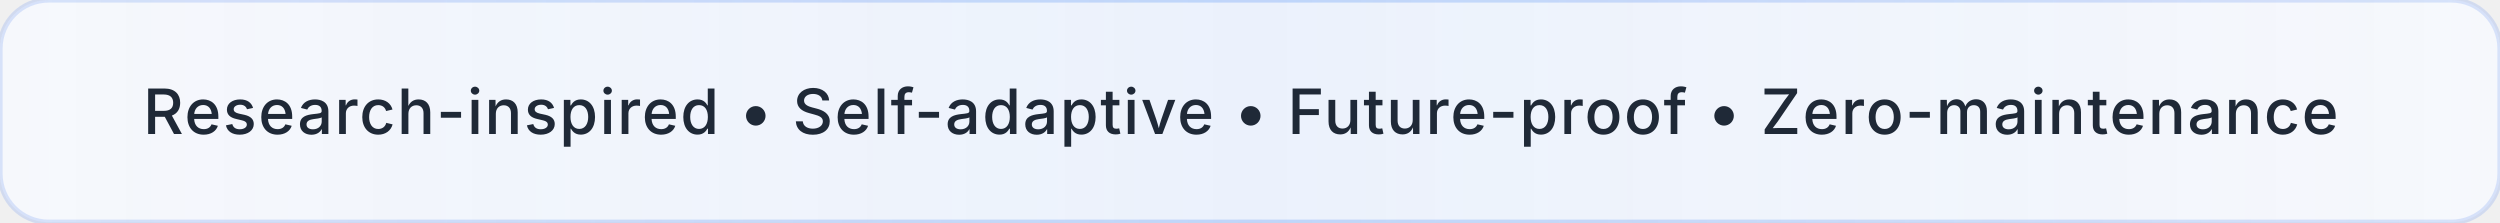
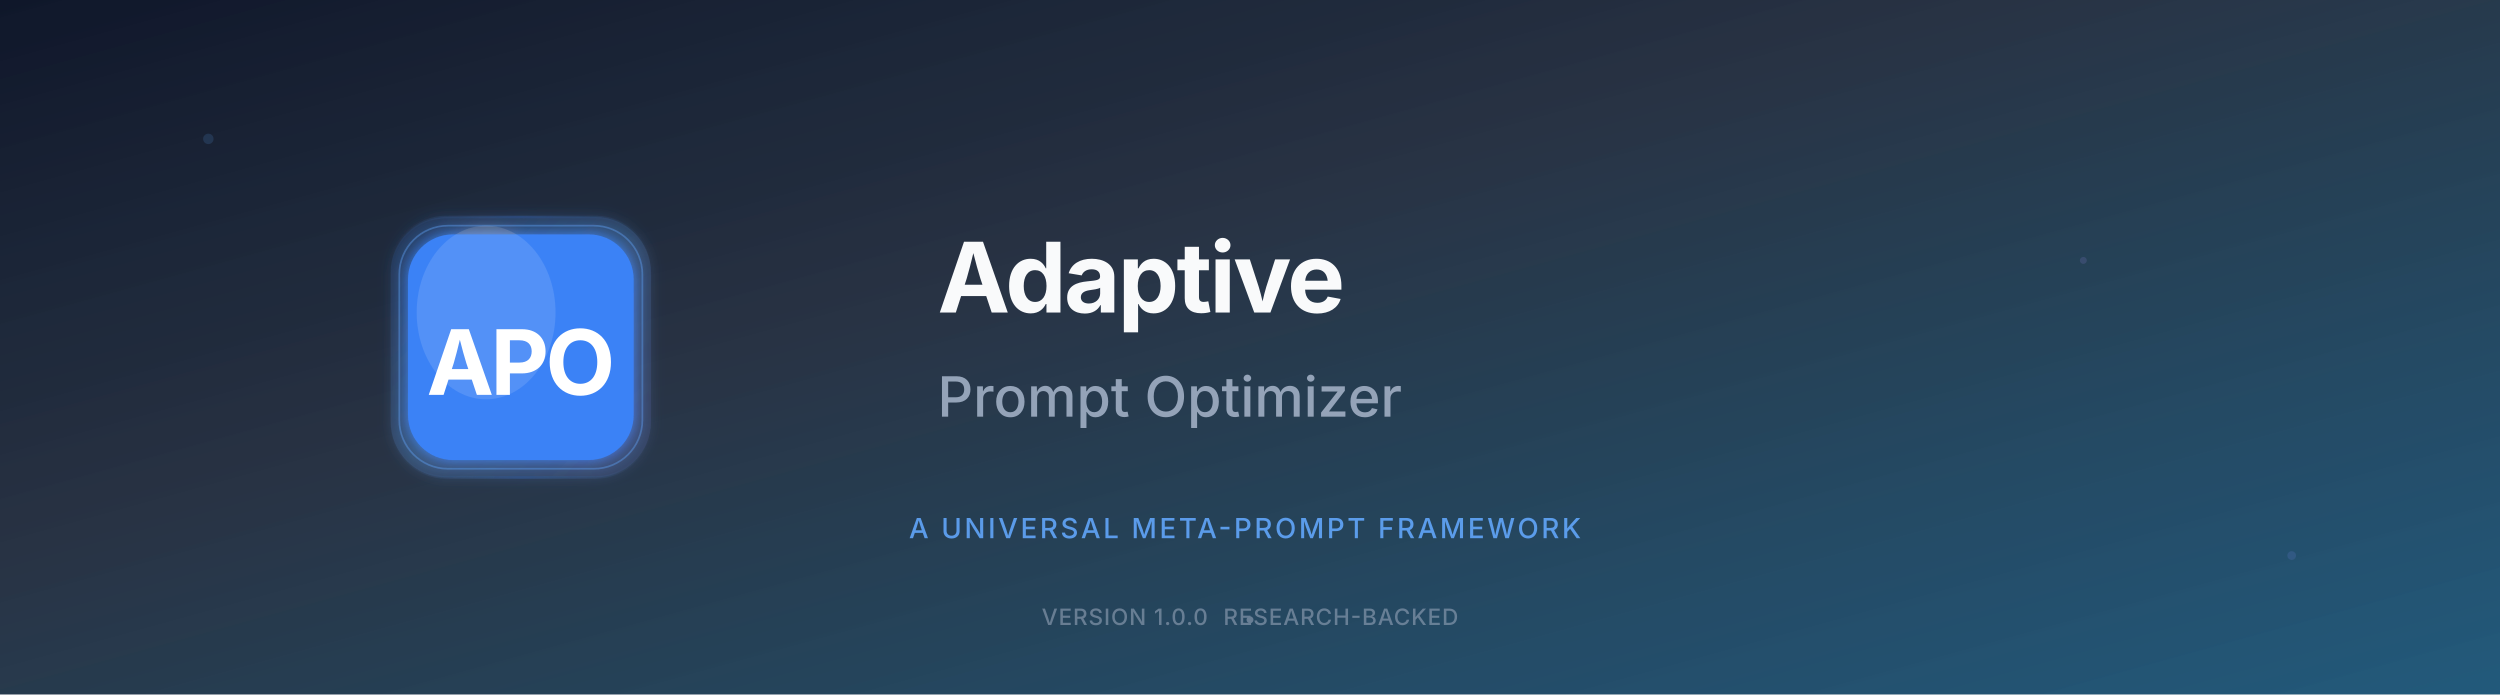
- <svg xmlns="http://www.w3.org/2000/svg" width="720" height="64" viewBox="0 0 720 64" fill="none">
+ <svg xmlns="http://www.w3.org/2000/svg" width="1440" height="400" viewBox="0 0 1440 400" fill="none">
  <defs>
-     <linearGradient id="shimmerLight" x1="0%" y1="0%" x2="100%" y2="0%">
-       <stop offset="0%" style="stop-color:#2563eb;stop-opacity:0.05" />
-       <stop offset="50%" style="stop-color:#3b82f6;stop-opacity:0.15" />
-       <stop offset="100%" style="stop-color:#2563eb;stop-opacity:0.05" />
-       <animate attributeName="x1" values="-100%;100%" dur="3s" repeatCount="indefinite" />
-       <animate attributeName="x2" values="0%;200%" dur="3s" repeatCount="indefinite" />
+     <linearGradient id="heroGradDark" x1="0%" y1="0%" x2="100%" y2="100%">
+       <stop offset="0%" style="stop-color:#0f172a;stop-opacity:1" />
+       <stop offset="40%" style="stop-color:#1e293b;stop-opacity:0.95" />
+       <stop offset="100%" style="stop-color:#0c4a6e;stop-opacity:0.9" />
    </linearGradient>
-     <linearGradient id="borderGlowLight" x1="0%" y1="0%" x2="100%" y2="0%">
-       <stop offset="0%" style="stop-color:#2563eb;stop-opacity:0.15" />
-       <stop offset="50%" style="stop-color:#3b82f6;stop-opacity:0.25" />
-       <stop offset="100%" style="stop-color:#2563eb;stop-opacity:0.15" />
+     <linearGradient id="glassGradDark" x1="0%" y1="0%" x2="100%" y2="100%">
+       <stop offset="0%" style="stop-color:#3b82f6;stop-opacity:0.4" />
+       <stop offset="50%" style="stop-color:#60a5fa;stop-opacity:0.6" />
+       <stop offset="100%" style="stop-color:#818cf8;stop-opacity:0.4" />
    </linearGradient>
+     <linearGradient id="accentGlow" x1="0%" y1="0%" x2="100%" y2="0%">
+       <stop offset="0%" style="stop-color:#60a5fa;stop-opacity:0" />
+       <stop offset="50%" style="stop-color:#3b82f6;stop-opacity:1" />
+       <stop offset="100%" style="stop-color:#60a5fa;stop-opacity:0" />
+       <animate attributeName="x1" values="-50%;150%" dur="4s" repeatCount="indefinite" />
+       <animate attributeName="x2" values="50%;250%" dur="4s" repeatCount="indefinite" />
+     </linearGradient>
+     <filter id="glow">
+       <feGaussianBlur stdDeviation="4" result="coloredBlur" />
+       <feOffset in="coloredBlur" dx="0" dy="0" result="offsetBlur" />
+       <feMerge>
+         <feMergeNode in="offsetBlur" />
+         <feMergeNode in="SourceGraphic" />
+       </feMerge>
+     </filter>
+     <filter id="innerGlow">
+       <feGaussianBlur stdDeviation="2" result="blur" />
+       <feComposite in="blur" in2="SourceAlpha" operator="in" result="inner" />
+       <feFlood flood-color="#60a5fa" flood-opacity="0.5" />
+       <feComposite in2="inner" operator="in" />
+       <feComposite in2="SourceGraphic" operator="over" />
+     </filter>
  </defs>
-   <rect width="720" height="64" rx="14" fill="rgba(255,255,255,0.85)" stroke="url(#borderGlowLight)" stroke-width="1.5" style="backdrop-filter: blur(20px); -webkit-backdrop-filter: blur(20px);" />
-   <rect width="720" height="64" rx="14" fill="url(#shimmerLight)" opacity="0.6" />
-   <text x="50%" y="50%" text-anchor="middle" dominant-baseline="middle" font-family="Inter, system-ui, -apple-system, 'Segoe UI', Roboto, Helvetica, Arial, sans-serif" font-size="18" font-weight="500" fill="#1F2937" letter-spacing="0.5">
-     Research-inspired • Self-adaptive • Future-proof • Zero-maintenance
-     <animate attributeName="opacity" values="0.85;1;0.85" dur="4s" repeatCount="indefinite" />
-   </text>
+   <rect width="1440" height="400" fill="url(#heroGradDark)" />
+   <rect width="1440" height="400" fill="url(#heroGradDark)" opacity="0.02" />
+   <g opacity="0.15">
+     <circle cx="120" cy="80" r="3" fill="#60a5fa">
+       <animate attributeName="cy" values="80;320;80" dur="12s" repeatCount="indefinite" />
+       <animate attributeName="opacity" values="0.3;0.7;0.3" dur="6s" repeatCount="indefinite" />
+     </circle>
+     <circle cx="1320" cy="320" r="2.5" fill="#818cf8">
+       <animate attributeName="cy" values="320;80;320" dur="15s" repeatCount="indefinite" />
+       <animate attributeName="opacity" values="0.2;0.6;0.2" dur="7s" repeatCount="indefinite" />
+     </circle>
+     <circle cx="240" cy="200" r="2" fill="#93c5fd">
+       <animate attributeName="cx" values="240;280;240" dur="8s" repeatCount="indefinite" />
+       <animate attributeName="opacity" values="0.2;0.5;0.2" dur="4s" repeatCount="indefinite" />
+     </circle>
+     <circle cx="1200" cy="150" r="2" fill="#a78bfa">
+       <animate attributeName="cx" values="1200;1160;1200" dur="10s" repeatCount="indefinite" />
+       <animate attributeName="opacity" values="0.3;0.6;0.3" dur="5s" repeatCount="indefinite" />
+     </circle>
+   </g>
+   <g transform="translate(720,200)">
+     <g transform="translate(-420,0)" filter="url(#glow)">
+       <rect x="-75" y="-75" width="150" height="150" rx="32" fill="url(#glassGradDark)" opacity="0.25" stroke="url(#accentGlow)" stroke-width="1.5">
+         <animate attributeName="opacity" values="0.2;0.35;0.2" dur="4s" repeatCount="indefinite" />
+       </rect>
+       <rect x="-70" y="-70" width="140" height="140" rx="28" fill="none" stroke="#60a5fa" stroke-width="1" opacity="0.4">
+         <animate attributeName="opacity" values="0.3;0.6;0.3" dur="3s" repeatCount="indefinite" />
+       </rect>
+       <rect x="-65" y="-65" width="130" height="130" rx="26" fill="#3b82f6" />
+       <ellipse cx="-20" cy="-20" rx="40" ry="50" fill="white" opacity="0.12">
+         <animate attributeName="opacity" values="0.08;0.18;0.08" dur="5s" repeatCount="indefinite" />
+       </ellipse>
+       <text x="0" y="8" text-anchor="middle" dominant-baseline="middle" font-family="SF Pro Display, Inter, system-ui, -apple-system, sans-serif" font-weight="700" font-size="52" fill="#FFFFFF" letter-spacing="-2">
+         APO
+       </text>
+     </g>
+     <g transform="translate(-180,0)">
+       <text x="0" y="-20" font-family="SF Pro Display, Inter, system-ui, -apple-system, sans-serif" font-weight="700" font-size="56" fill="#F9FAFB" letter-spacing="-1.5">
+         Adaptive
+         <animate attributeName="opacity" values="0;1" dur="0.8s" fill="freeze" />
+       </text>
+       <text x="0" y="40" font-family="SF Pro Display, Inter, system-ui, -apple-system, sans-serif" font-weight="500" font-size="32" fill="#94a3b8" letter-spacing="0">
+         Prompt Optimizer
+         <animate attributeName="opacity" values="0;1" dur="0.8s" begin="0.3s" fill="freeze" />
+       </text>
+     </g>
+     <text x="0" y="110" text-anchor="middle" font-family="SF Pro Display, Inter, system-ui, -apple-system, sans-serif" font-size="16" font-weight="500" fill="#60a5fa" letter-spacing="1.5" opacity="0.9">
+       A UNIVERSAL META-PROMPT FRAMEWORK
+       <animate attributeName="opacity" values="0;0.9" dur="0.8s" begin="0.6s" fill="freeze" />
+     </text>
+     <line x1="-180" y1="135" x2="180" y2="135" stroke="url(#accentGlow)" stroke-width="2" opacity="0.5">
+       <animate attributeName="opacity" values="0;0.5" dur="0.8s" begin="0.9s" fill="freeze" />
+     </line>
+   </g>
+   <g transform="translate(720,360)" opacity="0.6">
+     <text x="-120" y="0" font-family="SF Pro Text, Inter, system-ui, sans-serif" font-size="13" font-weight="500" fill="#94a3b8" letter-spacing="0.5">
+       VERSION 1.0.0
+     </text>
+     <circle cx="0" cy="-3" r="2" fill="#94a3b8" />
+     <text x="120" y="0" text-anchor="end" font-family="SF Pro Text, Inter, system-ui, sans-serif" font-size="13" font-weight="500" fill="#94a3b8" letter-spacing="0.5">
+       RESEARCH-BACKED
+     </text>
+   </g>
</svg>
